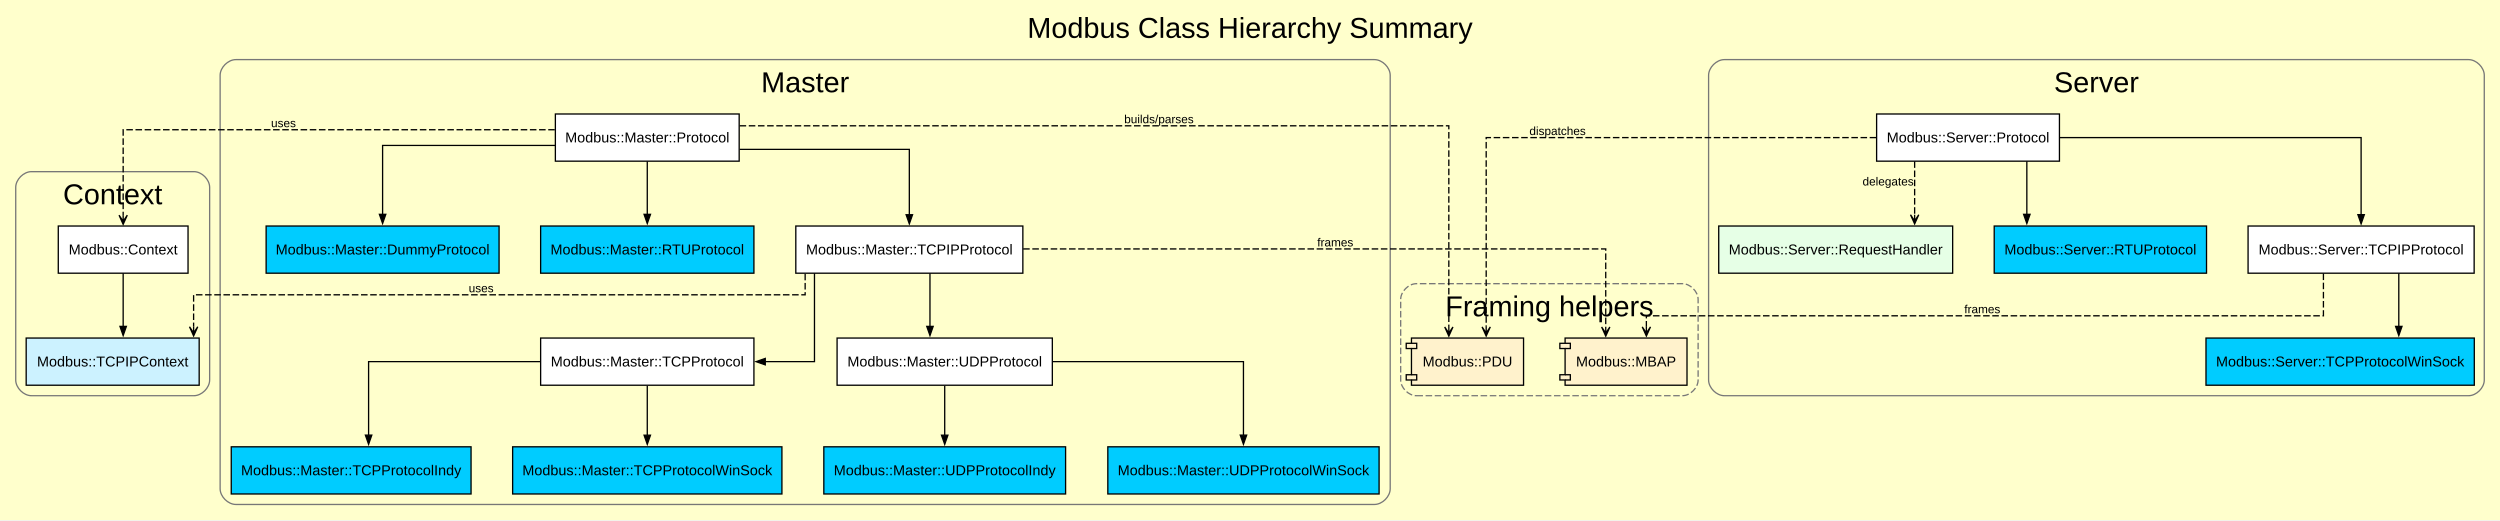
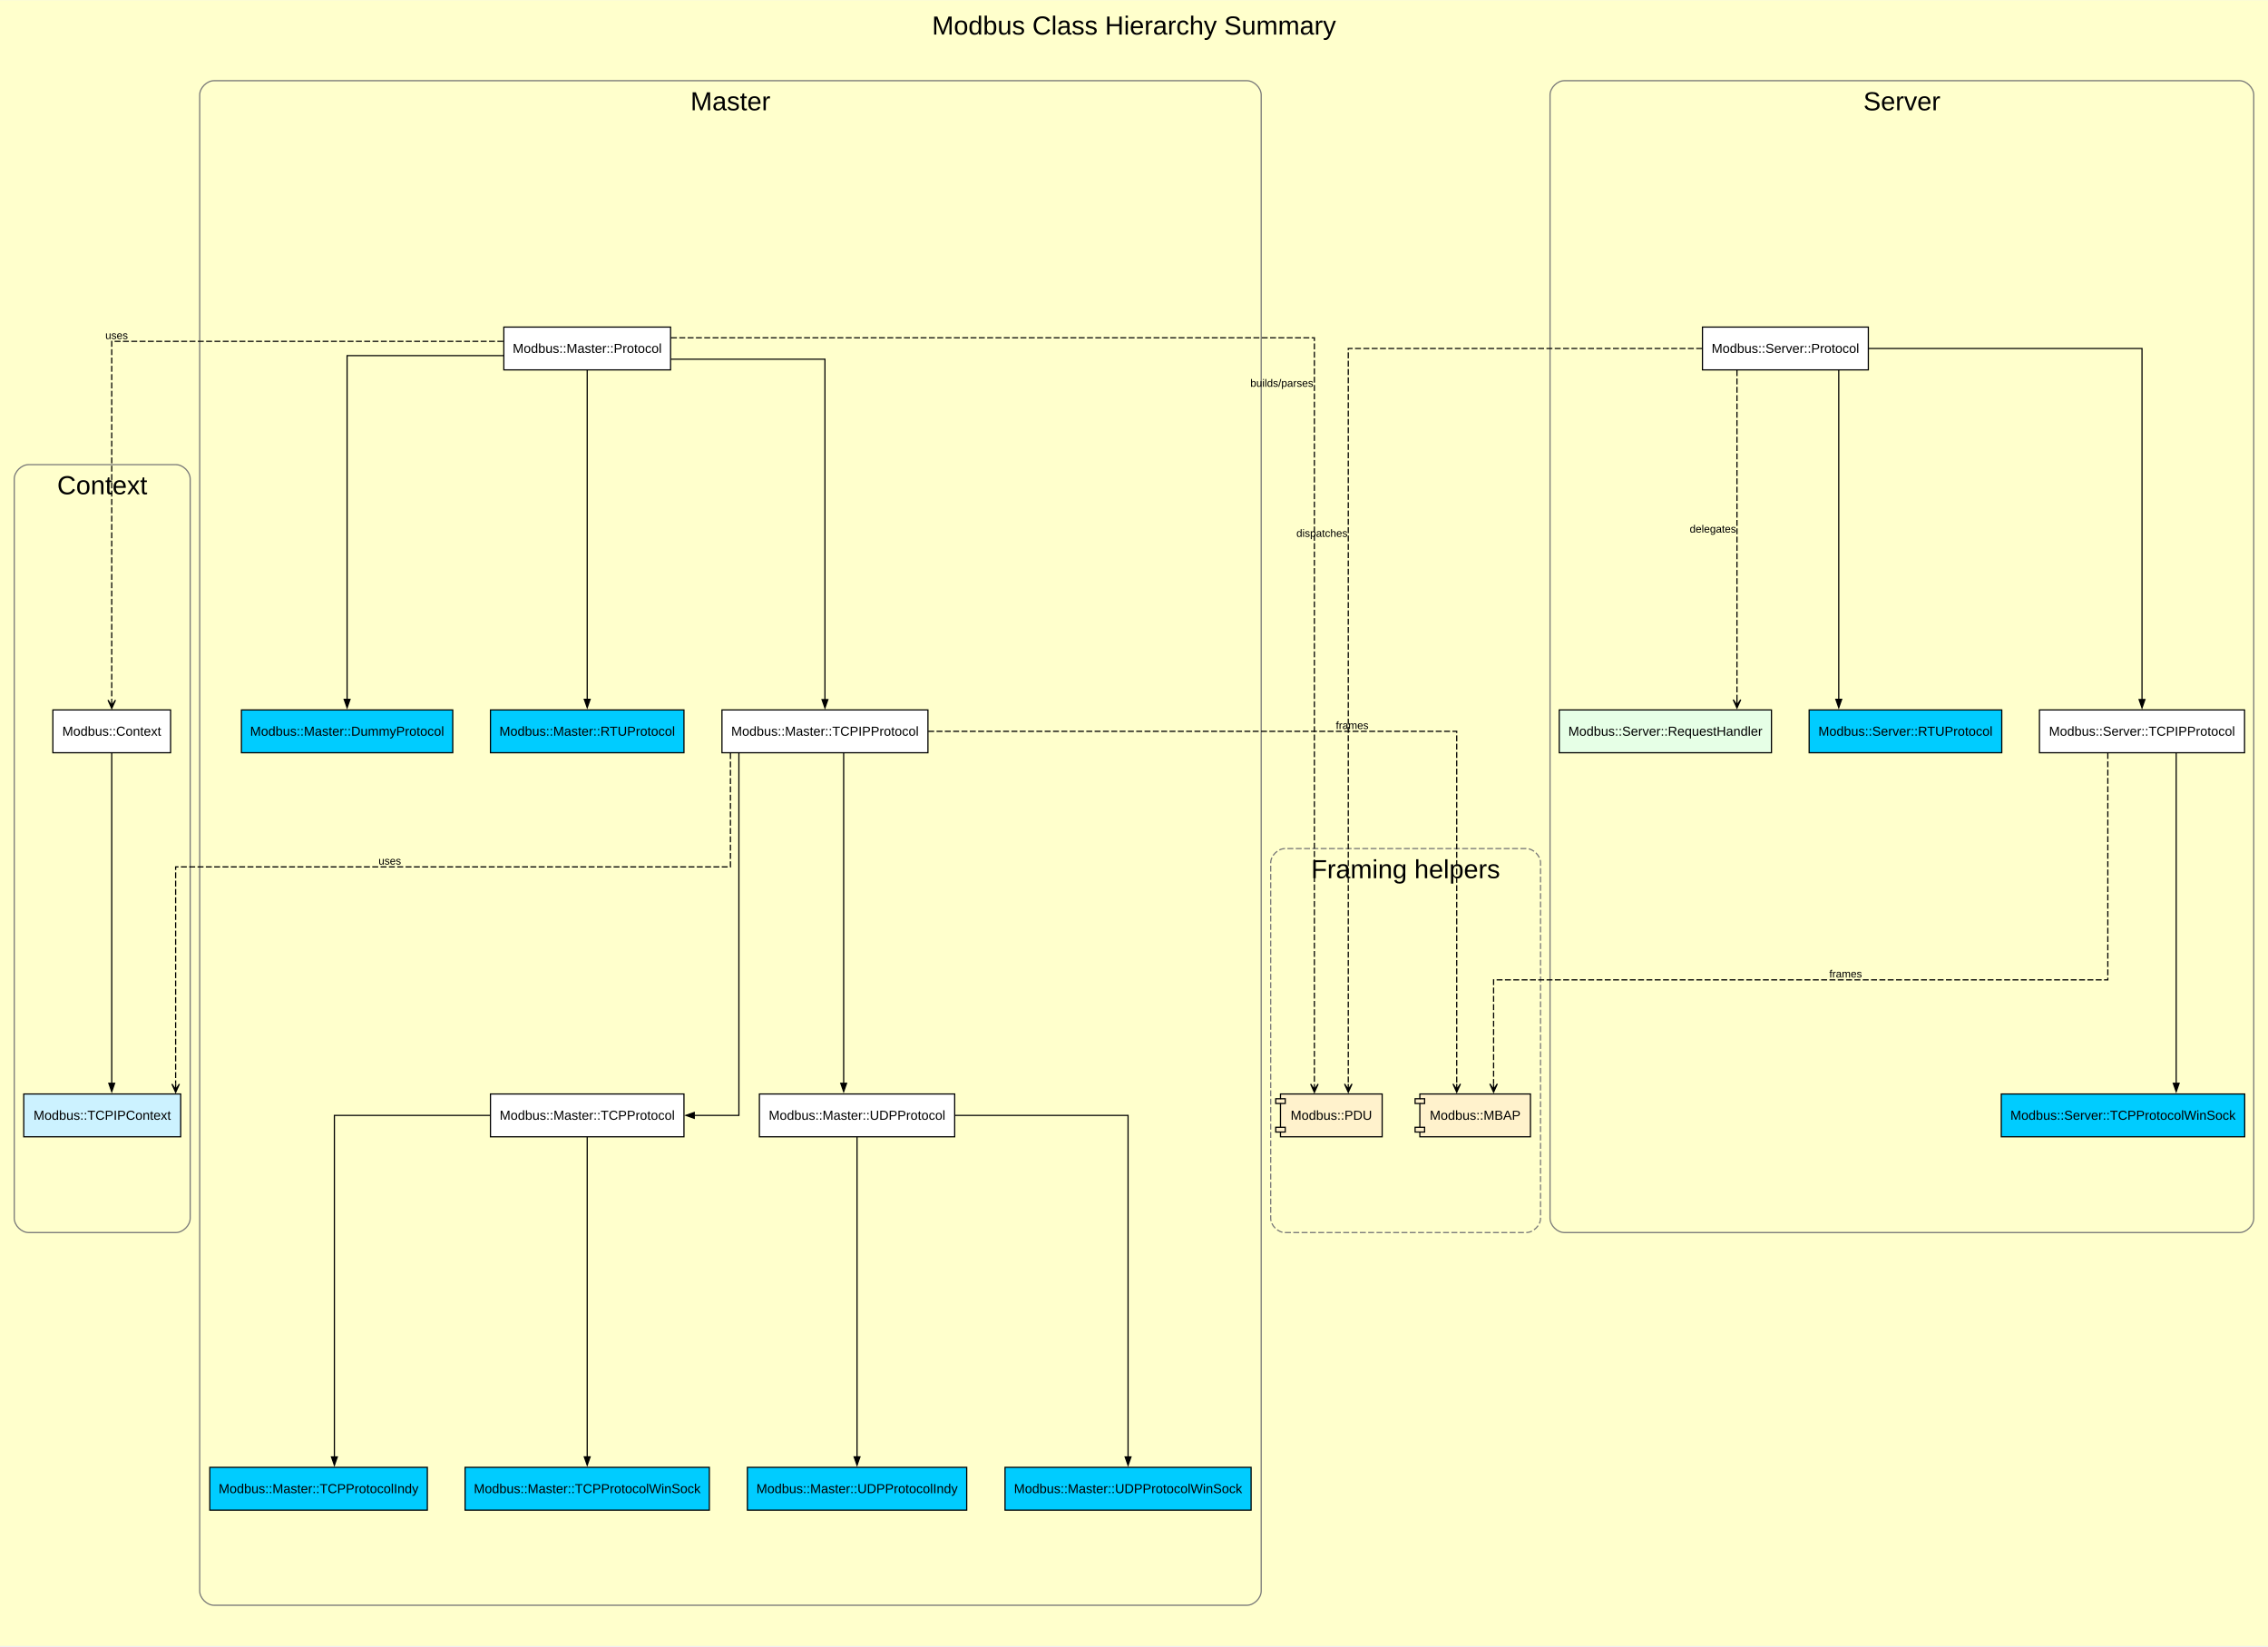
- <svg xmlns="http://www.w3.org/2000/svg" width="1908pt" height="397pt" viewBox="0.00 0.00 1908.00 397.00">
-   <g id="graph0" class="graph" transform="scale(1 1) rotate(0) translate(4 393)">
-     <polygon fill="#ffffcc" stroke="none" points="-4,4 -4,-393 1904,-393 1904,4 -4,4" />
-     <text text-anchor="middle" x="950" y="-364.1" font-family="Arial" font-size="22.00">Modbus Class Hierarchy Summary</text>
+ <svg xmlns="http://www.w3.org/2000/svg" width="820pt" height="595pt" viewBox="0.00 0.00 820.19 595.00">
+   <g id="graph0" class="graph" transform="scale(0.429871 0.429871) rotate(0) translate(4 1380.14)">
+     <polygon fill="#ffffcc" stroke="none" points="-4,4 -4,-1380.14 1904,-1380.14 1904,4 -4,4" />
+     <text text-anchor="middle" x="950" y="-1351.24" font-family="Arial" font-size="22.00">Modbus Class Hierarchy Summary</text>
    <g id="clust1" class="cluster">
-       <path fill="#ffffcc" stroke="#777777" d="M20,-91C20,-91 144,-91 144,-91 150,-91 156,-97 156,-103 156,-103 156,-250 156,-250 156,-256 150,-262 144,-262 144,-262 20,-262 20,-262 14,-262 8,-256 8,-250 8,-250 8,-103 8,-103 8,-97 14,-91 20,-91" />
-       <text text-anchor="middle" x="82" y="-237.1" font-family="Arial" font-size="22.00">Context</text>
+       <path fill="#ffffcc" stroke="#777777" d="M20,-343.68C20,-343.68 144,-343.68 144,-343.68 150,-343.68 156,-349.68 156,-355.68 156,-355.68 156,-977.51 156,-977.51 156,-983.51 150,-989.51 144,-989.51 144,-989.51 20,-989.51 20,-989.51 14,-989.51 8,-983.51 8,-977.51 8,-977.51 8,-355.68 8,-355.68 8,-349.68 14,-343.68 20,-343.68" />
+       <text text-anchor="middle" x="82" y="-964.61" font-family="Arial" font-size="22.00">Context</text>
    </g>
    <g id="clust2" class="cluster">
-       <path fill="#ffffcc" stroke="#777777" d="M176,-8C176,-8 1045,-8 1045,-8 1051,-8 1057,-14 1057,-20 1057,-20 1057,-335.5 1057,-335.5 1057,-341.5 1051,-347.5 1045,-347.5 1045,-347.5 176,-347.5 176,-347.5 170,-347.5 164,-341.5 164,-335.5 164,-335.5 164,-20 164,-20 164,-14 170,-8 176,-8" />
-       <text text-anchor="middle" x="610.5" y="-322.6" font-family="Arial" font-size="22.00">Master</text>
+       <path fill="#ffffcc" stroke="#777777" d="M176,-30.21C176,-30.21 1045,-30.21 1045,-30.21 1051,-30.21 1057,-36.21 1057,-42.21 1057,-42.21 1057,-1300.42 1057,-1300.42 1057,-1306.42 1051,-1312.42 1045,-1312.42 1045,-1312.42 176,-1312.42 176,-1312.42 170,-1312.42 164,-1306.42 164,-1300.42 164,-1300.42 164,-42.21 164,-42.21 164,-36.21 170,-30.21 176,-30.21" />
+       <text text-anchor="middle" x="610.5" y="-1287.52" font-family="Arial" font-size="22.00">Master</text>
    </g>
    <g id="clust3" class="cluster">
-       <path fill="#ffffcc" stroke="#777777" d="M1312,-91C1312,-91 1880,-91 1880,-91 1886,-91 1892,-97 1892,-103 1892,-103 1892,-335.5 1892,-335.5 1892,-341.5 1886,-347.5 1880,-347.5 1880,-347.5 1312,-347.5 1312,-347.5 1306,-347.5 1300,-341.5 1300,-335.5 1300,-335.5 1300,-103 1300,-103 1300,-97 1306,-91 1312,-91" />
-       <text text-anchor="middle" x="1596" y="-322.6" font-family="Arial" font-size="22.00">Server</text>
+       <path fill="#ffffcc" stroke="#777777" d="M1312,-343.68C1312,-343.68 1880,-343.68 1880,-343.68 1886,-343.68 1892,-349.68 1892,-355.68 1892,-355.68 1892,-1300.42 1892,-1300.42 1892,-1306.42 1886,-1312.42 1880,-1312.42 1880,-1312.42 1312,-1312.42 1312,-1312.42 1306,-1312.42 1300,-1306.42 1300,-1300.42 1300,-1300.42 1300,-355.68 1300,-355.68 1300,-349.68 1306,-343.68 1312,-343.68" />
+       <text text-anchor="middle" x="1596" y="-1287.52" font-family="Arial" font-size="22.00">Server</text>
    </g>
    <g id="clust4" class="cluster">
-       <path fill="#ffffcc" stroke="#777777" stroke-dasharray="5,2" d="M1077,-91C1077,-91 1280,-91 1280,-91 1286,-91 1292,-97 1292,-103 1292,-103 1292,-164.5 1292,-164.5 1292,-170.5 1286,-176.5 1280,-176.5 1280,-176.5 1077,-176.5 1077,-176.5 1071,-176.5 1065,-170.5 1065,-164.5 1065,-164.5 1065,-103 1065,-103 1065,-97 1071,-91 1077,-91" />
-       <text text-anchor="middle" x="1178.5" y="-151.6" font-family="Arial" font-size="22.00">Framing helpers</text>
+       <path fill="#ffffcc" stroke="#777777" stroke-dasharray="5,2" d="M1077,-343.68C1077,-343.68 1280,-343.68 1280,-343.68 1286,-343.68 1292,-349.68 1292,-355.68 1292,-355.68 1292,-654.6 1292,-654.6 1292,-660.6 1286,-666.6 1280,-666.6 1280,-666.6 1077,-666.6 1077,-666.6 1071,-666.6 1065,-660.6 1065,-654.6 1065,-654.6 1065,-355.68 1065,-355.68 1065,-349.68 1071,-343.68 1077,-343.68" />
+       <text text-anchor="middle" x="1178.5" y="-641.7" font-family="Arial" font-size="22.00">Framing helpers</text>
    </g>
    <g id="node1" class="node">
-       <polygon fill="#ffffff" stroke="#000000" points="139.51,-220.5 40.48,-220.5 40.48,-184.5 139.51,-184.5 139.51,-220.5" />
-       <text text-anchor="middle" x="90" y="-198.8" font-family="Arial" font-size="11.00">Modbus::Context</text>
+       <polygon fill="#ffffff" stroke="#000000" points="139.51,-783.21 40.48,-783.21 40.48,-747.21 139.51,-747.21 139.51,-783.21" />
+       <text text-anchor="middle" x="90" y="-761.51" font-family="Arial" font-size="11.00">Modbus::Context</text>
    </g>
    <g id="node2" class="node">
-       <polygon fill="#ccf2ff" stroke="#000000" points="148.01,-135 15.98,-135 15.98,-99 148.01,-99 148.01,-135" />
-       <text text-anchor="middle" x="82" y="-113.3" font-family="Arial" font-size="11.00">Modbus::TCPIPContext</text>
+       <polygon fill="#ccf2ff" stroke="#000000" points="148.01,-460.21 15.98,-460.21 15.98,-424.21 148.01,-424.21 148.01,-460.21" />
+       <text text-anchor="middle" x="82" y="-438.51" font-family="Arial" font-size="11.00">Modbus::TCPIPContext</text>
    </g>
    <g id="edge1" class="edge">
-       <path fill="none" stroke="#000000" d="M90,-184.37C90,-184.37 90,-143.91 90,-143.91" />
-       <polygon fill="#000000" stroke="#000000" points="92.45,-143.91 90,-136.91 87.55,-143.91 92.45,-143.91" />
+       <path fill="none" stroke="#000000" d="M90,-746.92C90,-746.92 90,-469.22 90,-469.22" />
+       <polygon fill="#000000" stroke="#000000" points="92.45,-469.22 90,-462.22 87.55,-469.22 92.45,-469.22" />
    </g>
    <g id="node3" class="node">
-       <polygon fill="#ffffff" stroke="#000000" points="560.14,-306 419.86,-306 419.86,-270 560.14,-270 560.14,-306" />
-       <text text-anchor="middle" x="490" y="-284.3" font-family="Arial" font-size="11.00">Modbus::Master::Protocol</text>
+       <polygon fill="#ffffff" stroke="#000000" points="560.14,-1105.21 419.86,-1105.21 419.86,-1069.21 560.14,-1069.21 560.14,-1105.21" />
+       <text text-anchor="middle" x="490" y="-1083.51" font-family="Arial" font-size="11.00">Modbus::Master::Protocol</text>
    </g>
    <g id="edge14" class="edge">
-       <path fill="none" stroke="#000000" stroke-dasharray="5,2" d="M419.41,-294C304.58,-294 90,-294 90,-294 90,-294 90,-228.8 90,-228.8" />
-       <polygon fill="#000000" stroke="#000000" points="90,-221.8 93.15,-228.8 90,-224.08 90,-228.8 90,-228.8 90,-228.8 90,-224.08 86.85,-228.8 90,-221.8" />
-       <text text-anchor="middle" x="212.35" y="-295.95" font-family="Arial" font-size="9.00">uses</text>
+       <path fill="none" stroke="#000000" stroke-dasharray="5,2" d="M419.41,-1093.21C304.58,-1093.21 90,-1093.21 90,-1093.21 90,-1093.21 90,-791.53 90,-791.53" />
+       <polygon fill="#000000" stroke="#000000" points="90,-784.53 93.15,-791.53 90,-786.82 90,-791.53 90,-791.53 90,-791.53 90,-786.82 86.85,-791.53 90,-784.53" />
+       <text text-anchor="middle" x="94.11" y="-1095.16" font-family="Arial" font-size="9.00">uses</text>
    </g>
    <g id="node4" class="node">
-       <polygon fill="#00ccff" stroke="#000000" points="376.89,-220.5 199.11,-220.5 199.11,-184.5 376.89,-184.5 376.89,-220.5" />
-       <text text-anchor="middle" x="288" y="-198.8" font-family="Arial" font-size="11.00">Modbus::Master::DummyProtocol</text>
+       <polygon fill="#00ccff" stroke="#000000" points="376.89,-783.21 199.11,-783.21 199.11,-747.21 376.89,-747.21 376.89,-783.21" />
+       <text text-anchor="middle" x="288" y="-761.51" font-family="Arial" font-size="11.00">Modbus::Master::DummyProtocol</text>
    </g>
    <g id="edge2" class="edge">
-       <path fill="none" stroke="#000000" d="M419.63,-282C361.34,-282 288,-282 288,-282 288,-282 288,-229.45 288,-229.45" />
-       <polygon fill="#000000" stroke="#000000" points="290.45,-229.45 288,-222.45 285.55,-229.45 290.45,-229.45" />
+       <path fill="none" stroke="#000000" d="M419.63,-1081.21C361.34,-1081.21 288,-1081.21 288,-1081.21 288,-1081.21 288,-792.08 288,-792.08" />
+       <polygon fill="#000000" stroke="#000000" points="290.45,-792.08 288,-785.08 285.55,-792.08 290.45,-792.08" />
    </g>
    <g id="node5" class="node">
-       <polygon fill="#00ccff" stroke="#000000" points="571.39,-220.5 408.61,-220.5 408.61,-184.5 571.39,-184.5 571.39,-220.5" />
-       <text text-anchor="middle" x="490" y="-198.8" font-family="Arial" font-size="11.00">Modbus::Master::RTUProtocol</text>
+       <polygon fill="#00ccff" stroke="#000000" points="571.39,-783.21 408.61,-783.21 408.61,-747.21 571.39,-747.21 571.39,-783.21" />
+       <text text-anchor="middle" x="490" y="-761.51" font-family="Arial" font-size="11.00">Modbus::Master::RTUProtocol</text>
    </g>
    <g id="edge3" class="edge">
-       <path fill="none" stroke="#000000" d="M490,-269.87C490,-269.87 490,-229.41 490,-229.41" />
-       <polygon fill="#000000" stroke="#000000" points="492.45,-229.41 490,-222.41 487.55,-229.41 492.45,-229.41" />
+       <path fill="none" stroke="#000000" d="M490,-1068.98C490,-1068.98 490,-792.16 490,-792.16" />
+       <polygon fill="#000000" stroke="#000000" points="492.45,-792.16 490,-785.16 487.55,-792.16 492.45,-792.16" />
    </g>
    <g id="node6" class="node">
-       <polygon fill="#ffffff" stroke="#000000" points="776.64,-220.5 603.36,-220.5 603.36,-184.5 776.64,-184.5 776.64,-220.5" />
-       <text text-anchor="middle" x="690" y="-198.8" font-family="Arial" font-size="11.00">Modbus::Master::TCPIPProtocol</text>
+       <polygon fill="#ffffff" stroke="#000000" points="776.64,-783.21 603.36,-783.21 603.36,-747.21 776.64,-747.21 776.64,-783.21" />
+       <text text-anchor="middle" x="690" y="-761.51" font-family="Arial" font-size="11.00">Modbus::Master::TCPIPProtocol</text>
    </g>
    <g id="edge4" class="edge">
-       <path fill="none" stroke="#000000" d="M560.51,-279C618.09,-279 690,-279 690,-279 690,-279 690,-229.14 690,-229.14" />
-       <polygon fill="#000000" stroke="#000000" points="692.45,-229.14 690,-222.14 687.55,-229.14 692.45,-229.14" />
+       <path fill="none" stroke="#000000" d="M560.51,-1078.21C618.09,-1078.21 690,-1078.21 690,-1078.21 690,-1078.21 690,-791.91 690,-791.91" />
+       <polygon fill="#000000" stroke="#000000" points="692.45,-791.91 690,-784.91 687.55,-791.91 692.45,-791.91" />
    </g>
    <g id="node18" class="node">
-       <polygon fill="#fff2cc" stroke="#000000" points="1158.77,-135 1073.23,-135 1073.23,-131 1069.23,-131 1069.23,-127 1073.23,-127 1073.23,-107 1069.23,-107 1069.23,-103 1073.23,-103 1073.23,-99 1158.77,-99 1158.77,-135" />
-       <polyline fill="none" stroke="#000000" points="1073.23,-131 1077.23,-131 1077.23,-127 1073.23,-127" />
-       <polyline fill="none" stroke="#000000" points="1073.23,-107 1077.23,-107 1077.23,-103 1073.23,-103" />
-       <text text-anchor="middle" x="1116" y="-113.3" font-family="Arial" font-size="11.00">Modbus::PDU</text>
+       <polygon fill="#fff2cc" stroke="#000000" points="1158.77,-460.21 1073.23,-460.21 1073.23,-456.21 1069.23,-456.21 1069.23,-452.21 1073.23,-452.21 1073.23,-432.21 1069.23,-432.21 1069.23,-428.21 1073.23,-428.21 1073.23,-424.21 1158.77,-424.21 1158.77,-460.21" />
+       <polyline fill="none" stroke="#000000" points="1073.23,-456.21 1077.23,-456.21 1077.23,-452.21 1073.23,-452.21" />
+       <polyline fill="none" stroke="#000000" points="1073.23,-432.21 1077.23,-432.21 1077.23,-428.21 1073.23,-428.21" />
+       <text text-anchor="middle" x="1116" y="-438.51" font-family="Arial" font-size="11.00">Modbus::PDU</text>
    </g>
    <g id="edge17" class="edge">
-       <path fill="none" stroke="#000000" stroke-dasharray="5,2" d="M560.47,-297C721.33,-297 1101.74,-297 1101.74,-297 1101.74,-297 1101.74,-143.47 1101.74,-143.47" />
-       <polygon fill="#000000" stroke="#000000" points="1101.75,-136.47 1104.9,-143.47 1101.75,-138.75 1101.75,-143.47 1101.75,-143.47 1101.75,-143.47 1101.75,-138.75 1098.6,-143.47 1101.75,-136.47" />
-       <text text-anchor="middle" x="880.5" y="-298.95" font-family="Arial" font-size="9.00">builds/parses</text>
+       <path fill="none" stroke="#000000" stroke-dasharray="5,2" d="M560.47,-1096.21C721.33,-1096.21 1101.74,-1096.21 1101.74,-1096.21 1101.74,-1096.21 1101.74,-468.61 1101.74,-468.61" />
+       <polygon fill="#000000" stroke="#000000" points="1101.75,-461.61 1104.9,-468.61 1101.75,-463.89 1101.75,-468.61 1101.75,-468.61 1101.75,-468.61 1101.75,-463.89 1098.6,-468.61 1101.75,-461.61" />
+       <text text-anchor="middle" x="1074.37" y="-1055" font-family="Arial" font-size="9.00">builds/parses</text>
    </g>
    <g id="edge15" class="edge">
-       <path fill="none" stroke="#000000" stroke-dasharray="5,2" d="M610.49,-184.04C610.49,-175.84 610.49,-168 610.49,-168 610.49,-168 143.76,-168 143.76,-168 143.76,-168 143.76,-143.63 143.76,-143.63" />
-       <polygon fill="#000000" stroke="#000000" points="143.77,-136.63 146.92,-143.63 143.77,-138.91 143.77,-143.63 143.77,-143.63 143.77,-143.63 143.77,-138.91 140.62,-143.63 143.77,-136.63" />
-       <text text-anchor="middle" x="363.21" y="-169.95" font-family="Arial" font-size="9.00">uses</text>
+       <path fill="none" stroke="#000000" stroke-dasharray="5,2" d="M610.49,-746.9C610.49,-714.67 610.49,-651.21 610.49,-651.21 610.49,-651.21 143.76,-651.21 143.76,-651.21 143.76,-651.21 143.76,-468.61 143.76,-468.61" />
+       <polygon fill="#000000" stroke="#000000" points="143.77,-461.61 146.92,-468.61 143.77,-463.9 143.77,-468.61 143.77,-468.61 143.77,-468.61 143.77,-463.9 140.62,-468.61 143.77,-461.61" />
+       <text text-anchor="middle" x="323.92" y="-653.16" font-family="Arial" font-size="9.00">uses</text>
    </g>
    <g id="node7" class="node">
-       <polygon fill="#ffffff" stroke="#000000" points="571.39,-135 408.61,-135 408.61,-99 571.39,-99 571.39,-135" />
-       <text text-anchor="middle" x="490" y="-113.3" font-family="Arial" font-size="11.00">Modbus::Master::TCPProtocol</text>
+       <polygon fill="#ffffff" stroke="#000000" points="571.39,-460.21 408.61,-460.21 408.61,-424.21 571.39,-424.21 571.39,-460.21" />
+       <text text-anchor="middle" x="490" y="-438.51" font-family="Arial" font-size="11.00">Modbus::Master::TCPProtocol</text>
    </g>
    <g id="edge5" class="edge">
-       <path fill="none" stroke="#000000" d="M617.61,-184.37C617.61,-159.27 617.61,-117 617.61,-117 617.61,-117 580.05,-117 580.05,-117" />
-       <polygon fill="#000000" stroke="#000000" points="580.05,-114.55 573.05,-117 580.05,-119.45 580.05,-114.55" />
+       <path fill="none" stroke="#000000" d="M617.61,-746.92C617.61,-678.59 617.61,-442.21 617.61,-442.21 617.61,-442.21 580.05,-442.21 580.05,-442.21" />
+       <polygon fill="#000000" stroke="#000000" points="580.05,-439.76 573.05,-442.21 580.05,-444.66 580.05,-439.76" />
    </g>
    <g id="node8" class="node">
-       <polygon fill="#ffffff" stroke="#000000" points="799.14,-135 634.86,-135 634.86,-99 799.14,-99 799.14,-135" />
-       <text text-anchor="middle" x="717" y="-113.3" font-family="Arial" font-size="11.00">Modbus::Master::UDPProtocol</text>
+       <polygon fill="#ffffff" stroke="#000000" points="799.14,-460.21 634.86,-460.21 634.86,-424.21 799.14,-424.21 799.14,-460.21" />
+       <text text-anchor="middle" x="717" y="-438.51" font-family="Arial" font-size="11.00">Modbus::Master::UDPProtocol</text>
    </g>
    <g id="edge6" class="edge">
-       <path fill="none" stroke="#000000" d="M705.75,-184.37C705.75,-184.37 705.75,-143.91 705.75,-143.91" />
-       <polygon fill="#000000" stroke="#000000" points="708.2,-143.91 705.75,-136.91 703.3,-143.91 708.2,-143.91" />
+       <path fill="none" stroke="#000000" d="M705.75,-746.92C705.75,-746.92 705.75,-469.22 705.75,-469.22" />
+       <polygon fill="#000000" stroke="#000000" points="708.2,-469.22 705.75,-462.22 703.3,-469.22 708.2,-469.22" />
    </g>
    <g id="node19" class="node">
-       <polygon fill="#fff2cc" stroke="#000000" points="1283.52,-135 1190.48,-135 1190.48,-131 1186.48,-131 1186.48,-127 1190.48,-127 1190.48,-107 1186.48,-107 1186.48,-103 1190.48,-103 1190.48,-99 1283.52,-99 1283.52,-135" />
-       <polyline fill="none" stroke="#000000" points="1190.48,-131 1194.48,-131 1194.48,-127 1190.48,-127" />
-       <polyline fill="none" stroke="#000000" points="1190.48,-107 1194.48,-107 1194.48,-103 1190.48,-103" />
-       <text text-anchor="middle" x="1237" y="-113.3" font-family="Arial" font-size="11.00">Modbus::MBAP</text>
+       <polygon fill="#fff2cc" stroke="#000000" points="1283.52,-460.21 1190.48,-460.21 1190.48,-456.21 1186.48,-456.21 1186.48,-452.21 1190.48,-452.21 1190.48,-432.21 1186.48,-432.21 1186.48,-428.21 1190.48,-428.21 1190.48,-424.21 1283.52,-424.21 1283.52,-460.21" />
+       <polyline fill="none" stroke="#000000" points="1190.48,-456.21 1194.48,-456.21 1194.48,-452.21 1190.48,-452.21" />
+       <polyline fill="none" stroke="#000000" points="1190.48,-432.21 1194.48,-432.21 1194.48,-428.21 1190.48,-428.21" />
+       <text text-anchor="middle" x="1237" y="-438.51" font-family="Arial" font-size="11.00">Modbus::MBAP</text>
    </g>
    <g id="edge19" class="edge">
-       <path fill="none" stroke="#000000" stroke-dasharray="5,2" d="M776.87,-203C927.57,-203 1221.49,-203 1221.49,-203 1221.49,-203 1221.49,-143.46 1221.49,-143.46" />
-       <polygon fill="#000000" stroke="#000000" points="1221.5,-136.46 1224.65,-143.46 1221.5,-138.74 1221.5,-143.46 1221.5,-143.46 1221.5,-143.46 1221.5,-138.74 1218.35,-143.46 1221.5,-136.46" />
-       <text text-anchor="middle" x="1015.08" y="-204.95" font-family="Arial" font-size="9.00">frames</text>
+       <path fill="none" stroke="#000000" stroke-dasharray="5,2" d="M776.87,-765.21C927.57,-765.21 1221.49,-765.21 1221.49,-765.21 1221.49,-765.21 1221.49,-468.72 1221.49,-468.72" />
+       <polygon fill="#000000" stroke="#000000" points="1221.5,-461.72 1224.65,-468.72 1221.5,-464.01 1221.5,-468.72 1221.5,-468.72 1221.5,-468.72 1221.5,-464.01 1218.35,-468.72 1221.5,-461.72" />
+       <text text-anchor="middle" x="1133.55" y="-767.16" font-family="Arial" font-size="9.00">frames</text>
    </g>
    <g id="node9" class="node">
-       <polygon fill="#00ccff" stroke="#000000" points="355.51,-52 172.49,-52 172.49,-16 355.51,-16 355.51,-52" />
-       <text text-anchor="middle" x="264" y="-30.3" font-family="Arial" font-size="11.00">Modbus::Master::TCPProtocolIndy</text>
+       <polygon fill="#00ccff" stroke="#000000" points="355.51,-146.21 172.49,-146.21 172.49,-110.21 355.51,-110.21 355.51,-146.21" />
+       <text text-anchor="middle" x="264" y="-124.51" font-family="Arial" font-size="11.00">Modbus::Master::TCPProtocolIndy</text>
    </g>
    <g id="edge7" class="edge">
-       <path fill="none" stroke="#000000" d="M408.38,-117C348.4,-117 277.31,-117 277.31,-117 277.31,-117 277.31,-60.93 277.31,-60.93" />
-       <polygon fill="#000000" stroke="#000000" points="279.76,-60.93 277.31,-53.93 274.86,-60.93 279.76,-60.93" />
+       <path fill="none" stroke="#000000" d="M408.38,-442.21C348.4,-442.21 277.31,-442.21 277.31,-442.21 277.31,-442.21 277.31,-154.97 277.31,-154.97" />
+       <polygon fill="#000000" stroke="#000000" points="279.76,-154.97 277.31,-147.97 274.86,-154.97 279.76,-154.97" />
    </g>
    <g id="node10" class="node">
-       <polygon fill="#00ccff" stroke="#000000" points="592.76,-52 387.24,-52 387.24,-16 592.76,-16 592.76,-52" />
-       <text text-anchor="middle" x="490" y="-30.3" font-family="Arial" font-size="11.00">Modbus::Master::TCPProtocolWinSock</text>
+       <polygon fill="#00ccff" stroke="#000000" points="592.76,-146.21 387.24,-146.21 387.24,-110.21 592.76,-110.21 592.76,-146.21" />
+       <text text-anchor="middle" x="490" y="-124.51" font-family="Arial" font-size="11.00">Modbus::Master::TCPProtocolWinSock</text>
    </g>
    <g id="edge8" class="edge">
-       <path fill="none" stroke="#000000" d="M490,-98.58C490,-98.58 490,-60.88 490,-60.88" />
-       <polygon fill="#000000" stroke="#000000" points="492.45,-60.88 490,-53.88 487.55,-60.88 492.45,-60.88" />
+       <path fill="none" stroke="#000000" d="M490,-423.97C490,-423.97 490,-155.02 490,-155.02" />
+       <polygon fill="#000000" stroke="#000000" points="492.45,-155.02 490,-148.02 487.55,-155.02 492.45,-155.02" />
    </g>
    <g id="node11" class="node">
-       <polygon fill="#00ccff" stroke="#000000" points="809.26,-52 624.74,-52 624.74,-16 809.26,-16 809.26,-52" />
-       <text text-anchor="middle" x="717" y="-30.3" font-family="Arial" font-size="11.00">Modbus::Master::UDPProtocolIndy</text>
+       <polygon fill="#00ccff" stroke="#000000" points="809.26,-146.21 624.74,-146.21 624.74,-110.21 809.26,-110.21 809.26,-146.21" />
+       <text text-anchor="middle" x="717" y="-124.51" font-family="Arial" font-size="11.00">Modbus::Master::UDPProtocolIndy</text>
    </g>
    <g id="edge9" class="edge">
-       <path fill="none" stroke="#000000" d="M717,-98.58C717,-98.58 717,-60.88 717,-60.88" />
-       <polygon fill="#000000" stroke="#000000" points="719.45,-60.88 717,-53.88 714.55,-60.88 719.45,-60.88" />
+       <path fill="none" stroke="#000000" d="M717,-423.97C717,-423.97 717,-155.02 717,-155.02" />
+       <polygon fill="#000000" stroke="#000000" points="719.45,-155.02 717,-148.02 714.55,-155.02 719.45,-155.02" />
    </g>
    <g id="node12" class="node">
-       <polygon fill="#00ccff" stroke="#000000" points="1048.52,-52 841.49,-52 841.49,-16 1048.52,-16 1048.52,-52" />
-       <text text-anchor="middle" x="945" y="-30.3" font-family="Arial" font-size="11.00">Modbus::Master::UDPProtocolWinSock</text>
+       <polygon fill="#00ccff" stroke="#000000" points="1048.52,-146.21 841.49,-146.21 841.49,-110.21 1048.52,-110.21 1048.52,-146.21" />
+       <text text-anchor="middle" x="945" y="-124.51" font-family="Arial" font-size="11.00">Modbus::Master::UDPProtocolWinSock</text>
    </g>
    <g id="edge10" class="edge">
-       <path fill="none" stroke="#000000" d="M799.64,-117C864.89,-117 945,-117 945,-117 945,-117 945,-60.93 945,-60.93" />
-       <polygon fill="#000000" stroke="#000000" points="947.45,-60.93 945,-53.93 942.55,-60.93 947.45,-60.93" />
+       <path fill="none" stroke="#000000" d="M799.64,-442.21C864.89,-442.21 945,-442.21 945,-442.21 945,-442.21 945,-154.97 945,-154.97" />
+       <polygon fill="#000000" stroke="#000000" points="947.45,-154.97 945,-147.97 942.55,-154.97 947.45,-154.97" />
    </g>
    <g id="node13" class="node">
-       <polygon fill="#e6ffe6" stroke="#000000" points="1486.27,-220.5 1307.73,-220.5 1307.73,-184.5 1486.27,-184.5 1486.27,-220.5" />
-       <text text-anchor="middle" x="1397" y="-198.8" font-family="Arial" font-size="11.00">Modbus::Server::RequestHandler</text>
+       <polygon fill="#e6ffe6" stroke="#000000" points="1486.27,-783.21 1307.73,-783.21 1307.73,-747.21 1486.27,-747.21 1486.27,-783.21" />
+       <text text-anchor="middle" x="1397" y="-761.51" font-family="Arial" font-size="11.00">Modbus::Server::RequestHandler</text>
    </g>
    <g id="node14" class="node">
-       <polygon fill="#ffffff" stroke="#000000" points="1567.77,-306 1428.23,-306 1428.23,-270 1567.77,-270 1567.77,-306" />
-       <text text-anchor="middle" x="1498" y="-284.3" font-family="Arial" font-size="11.00">Modbus::Server::Protocol</text>
+       <polygon fill="#ffffff" stroke="#000000" points="1567.77,-1105.21 1428.23,-1105.21 1428.23,-1069.21 1567.77,-1069.21 1567.77,-1105.21" />
+       <text text-anchor="middle" x="1498" y="-1083.51" font-family="Arial" font-size="11.00">Modbus::Server::Protocol</text>
    </g>
    <g id="edge16" class="edge">
-       <path fill="none" stroke="#000000" stroke-dasharray="5,2" d="M1457.25,-269.87C1457.25,-269.87 1457.25,-229.12 1457.25,-229.12" />
-       <polygon fill="#000000" stroke="#000000" points="1457.25,-222.12 1460.4,-229.12 1457.25,-224.4 1457.25,-229.12 1457.25,-229.12 1457.25,-229.12 1457.25,-224.4 1454.1,-229.12 1457.25,-222.12" />
-       <text text-anchor="middle" x="1437" y="-251.44" font-family="Arial" font-size="9.00">delegates</text>
+       <path fill="none" stroke="#000000" stroke-dasharray="5,2" d="M1457.25,-1068.98C1457.25,-1068.98 1457.25,-791.87 1457.25,-791.87" />
+       <polygon fill="#000000" stroke="#000000" points="1457.25,-784.87 1460.4,-791.87 1457.25,-787.15 1457.25,-791.87 1457.25,-791.87 1457.25,-791.87 1457.25,-787.15 1454.1,-791.87 1457.25,-784.87" />
+       <text text-anchor="middle" x="1437" y="-932.37" font-family="Arial" font-size="9.00">delegates</text>
    </g>
    <g id="node15" class="node">
-       <polygon fill="#00ccff" stroke="#000000" points="1680.02,-220.5 1517.98,-220.5 1517.98,-184.5 1680.02,-184.5 1680.02,-220.5" />
-       <text text-anchor="middle" x="1599" y="-198.8" font-family="Arial" font-size="11.00">Modbus::Server::RTUProtocol</text>
+       <polygon fill="#00ccff" stroke="#000000" points="1680.02,-783.21 1517.98,-783.21 1517.98,-747.21 1680.02,-747.21 1680.02,-783.21" />
+       <text text-anchor="middle" x="1599" y="-761.51" font-family="Arial" font-size="11.00">Modbus::Server::RTUProtocol</text>
    </g>
    <g id="edge11" class="edge">
-       <path fill="none" stroke="#000000" d="M1542.88,-269.87C1542.88,-269.87 1542.88,-229.41 1542.88,-229.41" />
-       <polygon fill="#000000" stroke="#000000" points="1545.33,-229.41 1542.88,-222.41 1540.43,-229.41 1545.33,-229.41" />
+       <path fill="none" stroke="#000000" d="M1542.88,-1068.98C1542.88,-1068.98 1542.88,-792.16 1542.88,-792.16" />
+       <polygon fill="#000000" stroke="#000000" points="1545.33,-792.16 1542.88,-785.16 1540.43,-792.16 1545.33,-792.16" />
    </g>
    <g id="node16" class="node">
-       <polygon fill="#ffffff" stroke="#000000" points="1884.27,-220.5 1711.73,-220.5 1711.73,-184.5 1884.27,-184.5 1884.27,-220.5" />
-       <text text-anchor="middle" x="1798" y="-198.8" font-family="Arial" font-size="11.00">Modbus::Server::TCPIPProtocol</text>
+       <polygon fill="#ffffff" stroke="#000000" points="1884.27,-783.21 1711.73,-783.21 1711.73,-747.21 1884.27,-747.21 1884.27,-783.21" />
+       <text text-anchor="middle" x="1798" y="-761.51" font-family="Arial" font-size="11.00">Modbus::Server::TCPIPProtocol</text>
    </g>
    <g id="edge12" class="edge">
-       <path fill="none" stroke="#000000" d="M1567.96,-288C1656.61,-288 1798,-288 1798,-288 1798,-288 1798,-229.15 1798,-229.15" />
-       <polygon fill="#000000" stroke="#000000" points="1800.45,-229.15 1798,-222.15 1795.55,-229.15 1800.45,-229.15" />
+       <path fill="none" stroke="#000000" d="M1567.96,-1087.21C1656.61,-1087.21 1798,-1087.21 1798,-1087.21 1798,-1087.21 1798,-791.96 1798,-791.96" />
+       <polygon fill="#000000" stroke="#000000" points="1800.45,-791.96 1798,-784.96 1795.55,-791.96 1800.45,-791.96" />
    </g>
    <g id="edge18" class="edge">
-       <path fill="none" stroke="#000000" stroke-dasharray="5,2" d="M1427.96,-288C1321.27,-288 1130.26,-288 1130.26,-288 1130.26,-288 1130.26,-143.52 1130.26,-143.52" />
-       <polygon fill="#000000" stroke="#000000" points="1130.26,-136.52 1133.41,-143.52 1130.26,-138.8 1130.26,-143.52 1130.26,-143.52 1130.26,-143.52 1130.26,-138.8 1127.11,-143.52 1130.26,-136.52" />
-       <text text-anchor="middle" x="1184.74" y="-289.95" font-family="Arial" font-size="9.00">dispatches</text>
+       <path fill="none" stroke="#000000" stroke-dasharray="5,2" d="M1427.96,-1087.21C1321.27,-1087.21 1130.26,-1087.21 1130.26,-1087.21 1130.26,-1087.21 1130.26,-468.7 1130.26,-468.7" />
+       <polygon fill="#000000" stroke="#000000" points="1130.26,-461.7 1133.41,-468.7 1130.26,-463.98 1130.26,-468.7 1130.26,-468.7 1130.26,-468.7 1130.26,-463.98 1127.11,-468.7 1130.26,-461.7" />
+       <text text-anchor="middle" x="1108.13" y="-928.76" font-family="Arial" font-size="9.00">dispatches</text>
    </g>
    <g id="node17" class="node">
-       <polygon fill="#00ccff" stroke="#000000" points="1884.39,-135 1679.61,-135 1679.61,-99 1884.39,-99 1884.39,-135" />
-       <text text-anchor="middle" x="1782" y="-113.3" font-family="Arial" font-size="11.00">Modbus::Server::TCPProtocolWinSock</text>
+       <polygon fill="#00ccff" stroke="#000000" points="1884.39,-460.21 1679.61,-460.21 1679.61,-424.21 1884.39,-424.21 1884.39,-460.21" />
+       <text text-anchor="middle" x="1782" y="-438.51" font-family="Arial" font-size="11.00">Modbus::Server::TCPProtocolWinSock</text>
    </g>
    <g id="edge13" class="edge">
-       <path fill="none" stroke="#000000" d="M1826.76,-184.37C1826.76,-184.37 1826.76,-143.91 1826.76,-143.91" />
-       <polygon fill="#000000" stroke="#000000" points="1829.21,-143.91 1826.76,-136.91 1824.31,-143.91 1829.21,-143.91" />
+       <path fill="none" stroke="#000000" d="M1826.76,-746.92C1826.76,-746.92 1826.76,-469.22 1826.76,-469.22" />
+       <polygon fill="#000000" stroke="#000000" points="1829.21,-469.22 1826.76,-462.22 1824.31,-469.22 1829.21,-469.22" />
    </g>
    <g id="edge20" class="edge">
-       <path fill="none" stroke="#000000" stroke-dasharray="5,2" d="M1769.24,-184.27C1769.24,-169.8 1769.24,-152 1769.24,-152 1769.24,-152 1252.51,-152 1252.51,-152 1252.51,-152 1252.51,-143.54 1252.51,-143.54" />
-       <polygon fill="#000000" stroke="#000000" points="1252.51,-136.54 1255.66,-143.54 1252.51,-138.82 1252.51,-143.54 1252.51,-143.54 1252.51,-143.54 1252.51,-138.82 1249.36,-143.54 1252.51,-136.54" />
-       <text text-anchor="middle" x="1508.9" y="-153.95" font-family="Arial" font-size="9.00">frames</text>
+       <path fill="none" stroke="#000000" stroke-dasharray="5,2" d="M1769.24,-747.03C1769.24,-696.18 1769.24,-556.21 1769.24,-556.21 1769.24,-556.21 1252.51,-556.21 1252.51,-556.21 1252.51,-556.21 1252.51,-468.75 1252.51,-468.75" />
+       <polygon fill="#000000" stroke="#000000" points="1252.51,-461.75 1255.66,-468.75 1252.51,-464.03 1252.51,-468.75 1252.51,-468.75 1252.51,-468.75 1252.51,-464.03 1249.36,-468.75 1252.51,-461.75" />
+       <text text-anchor="middle" x="1548.68" y="-558.16" font-family="Arial" font-size="9.00">frames</text>
    </g>
  </g>
</svg>
